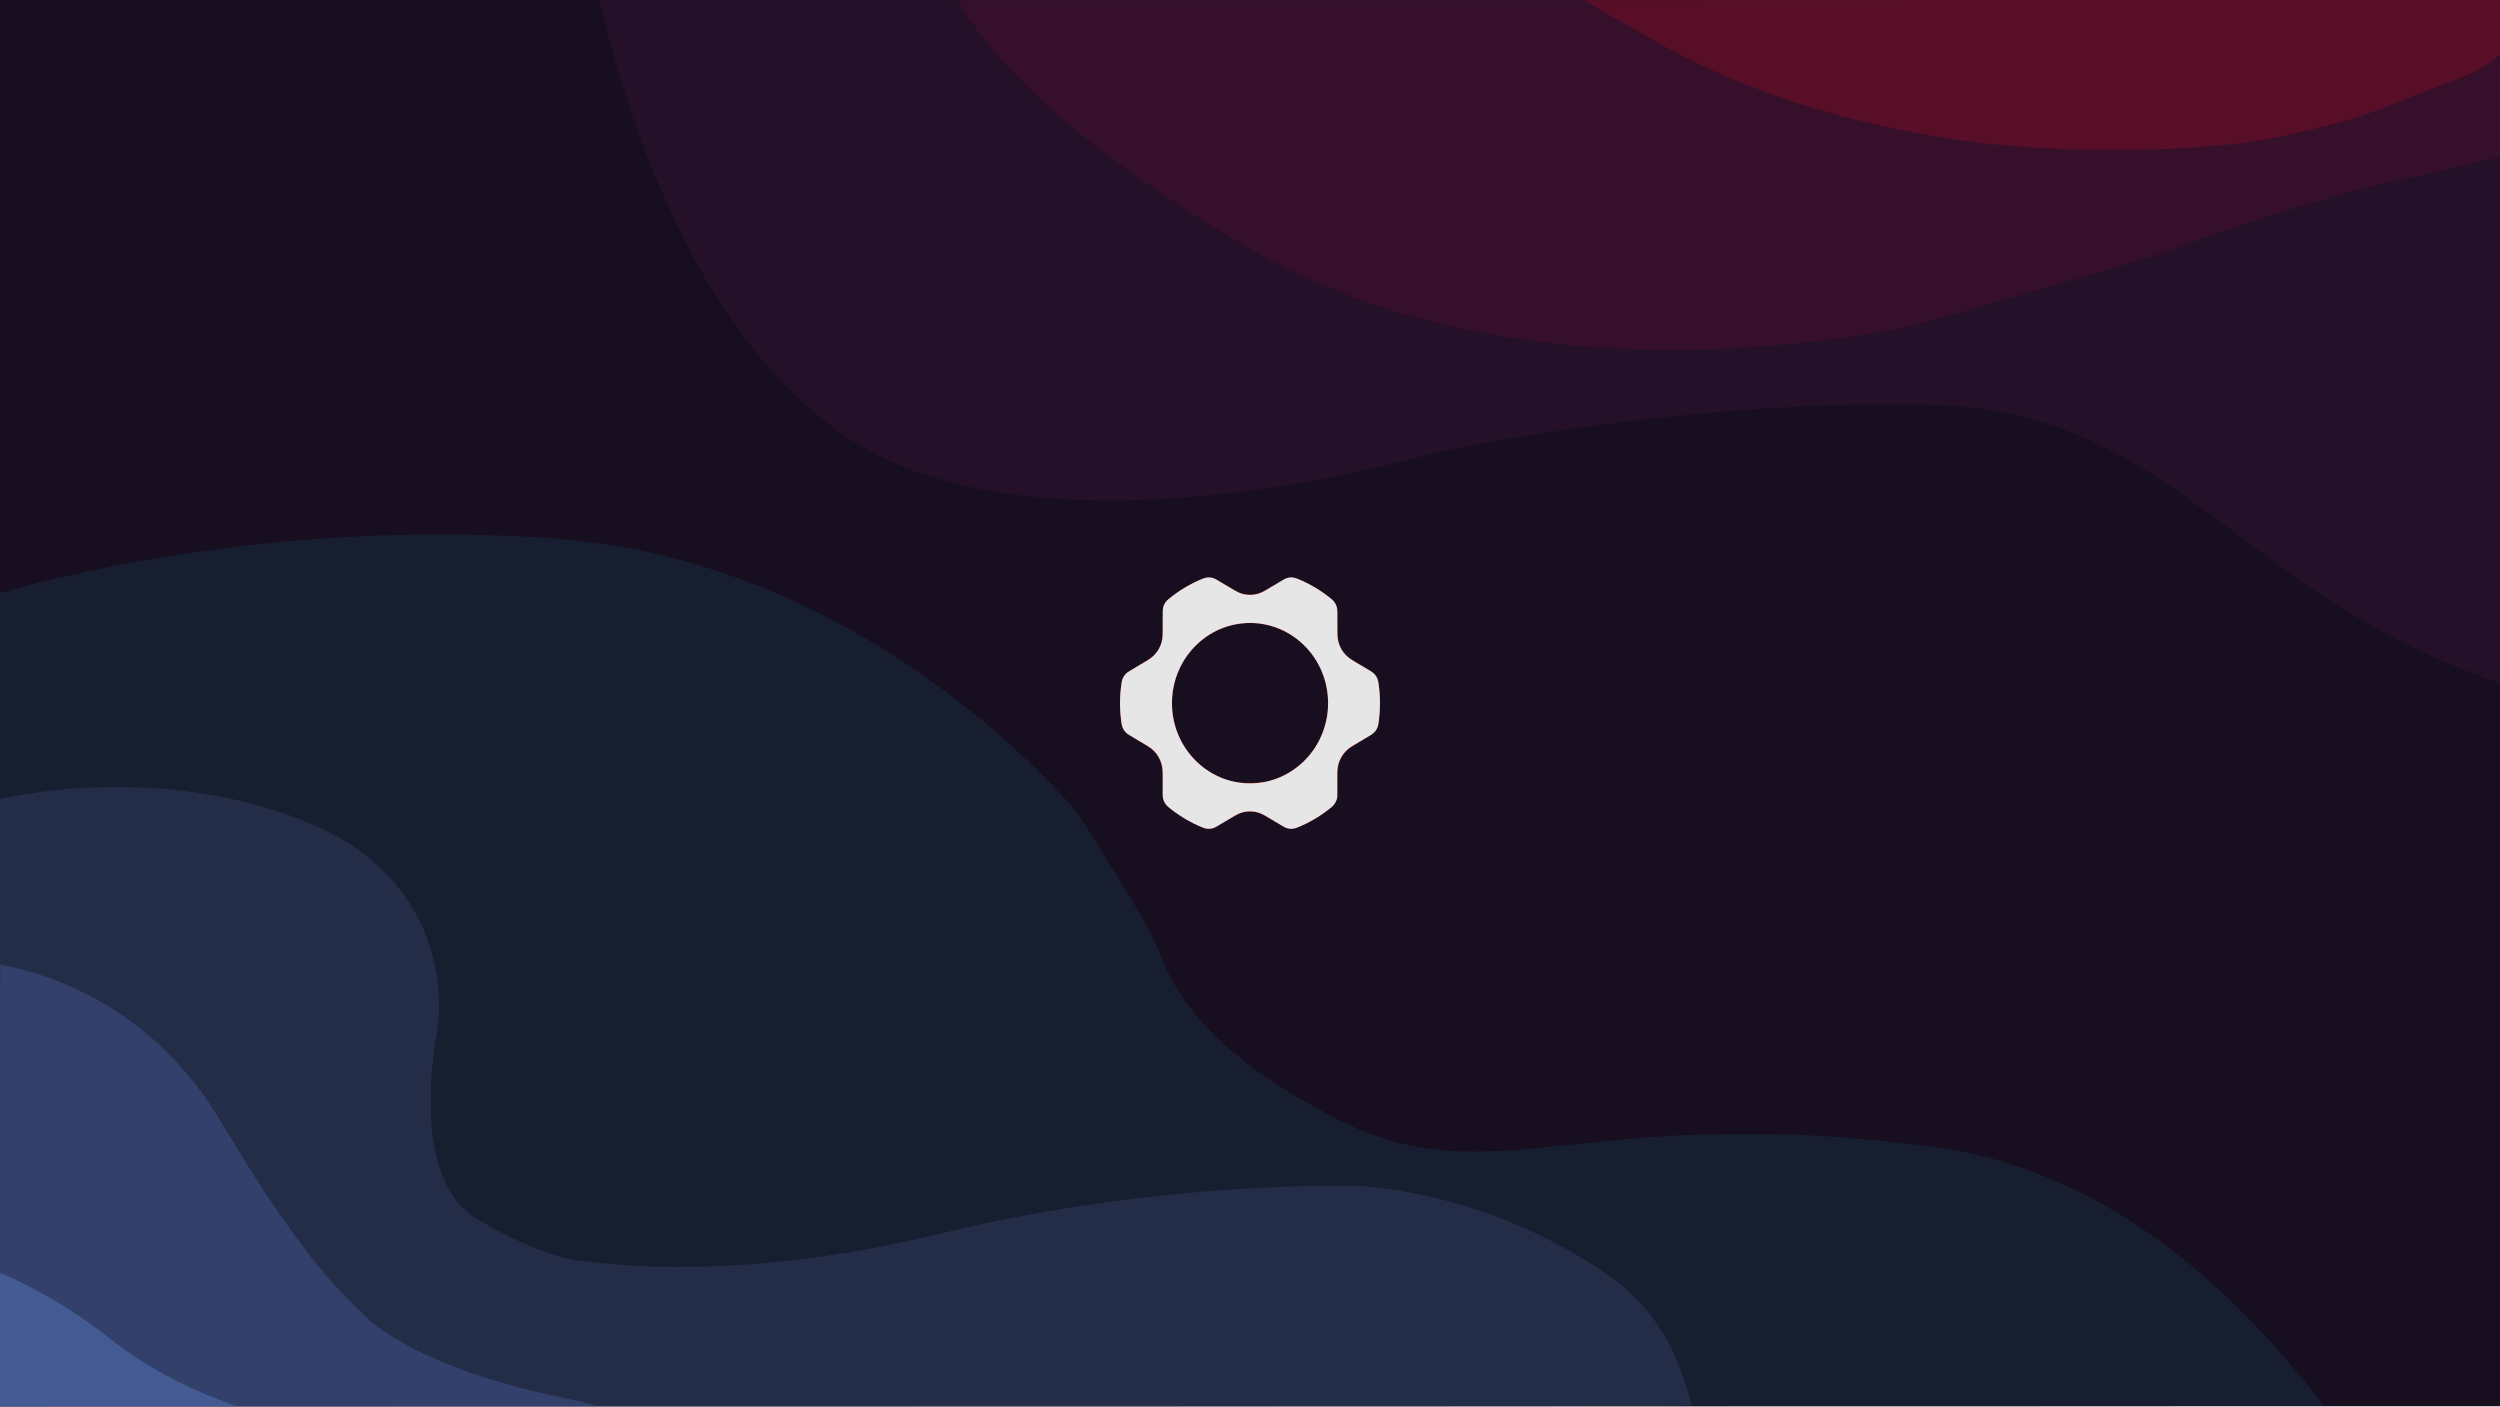
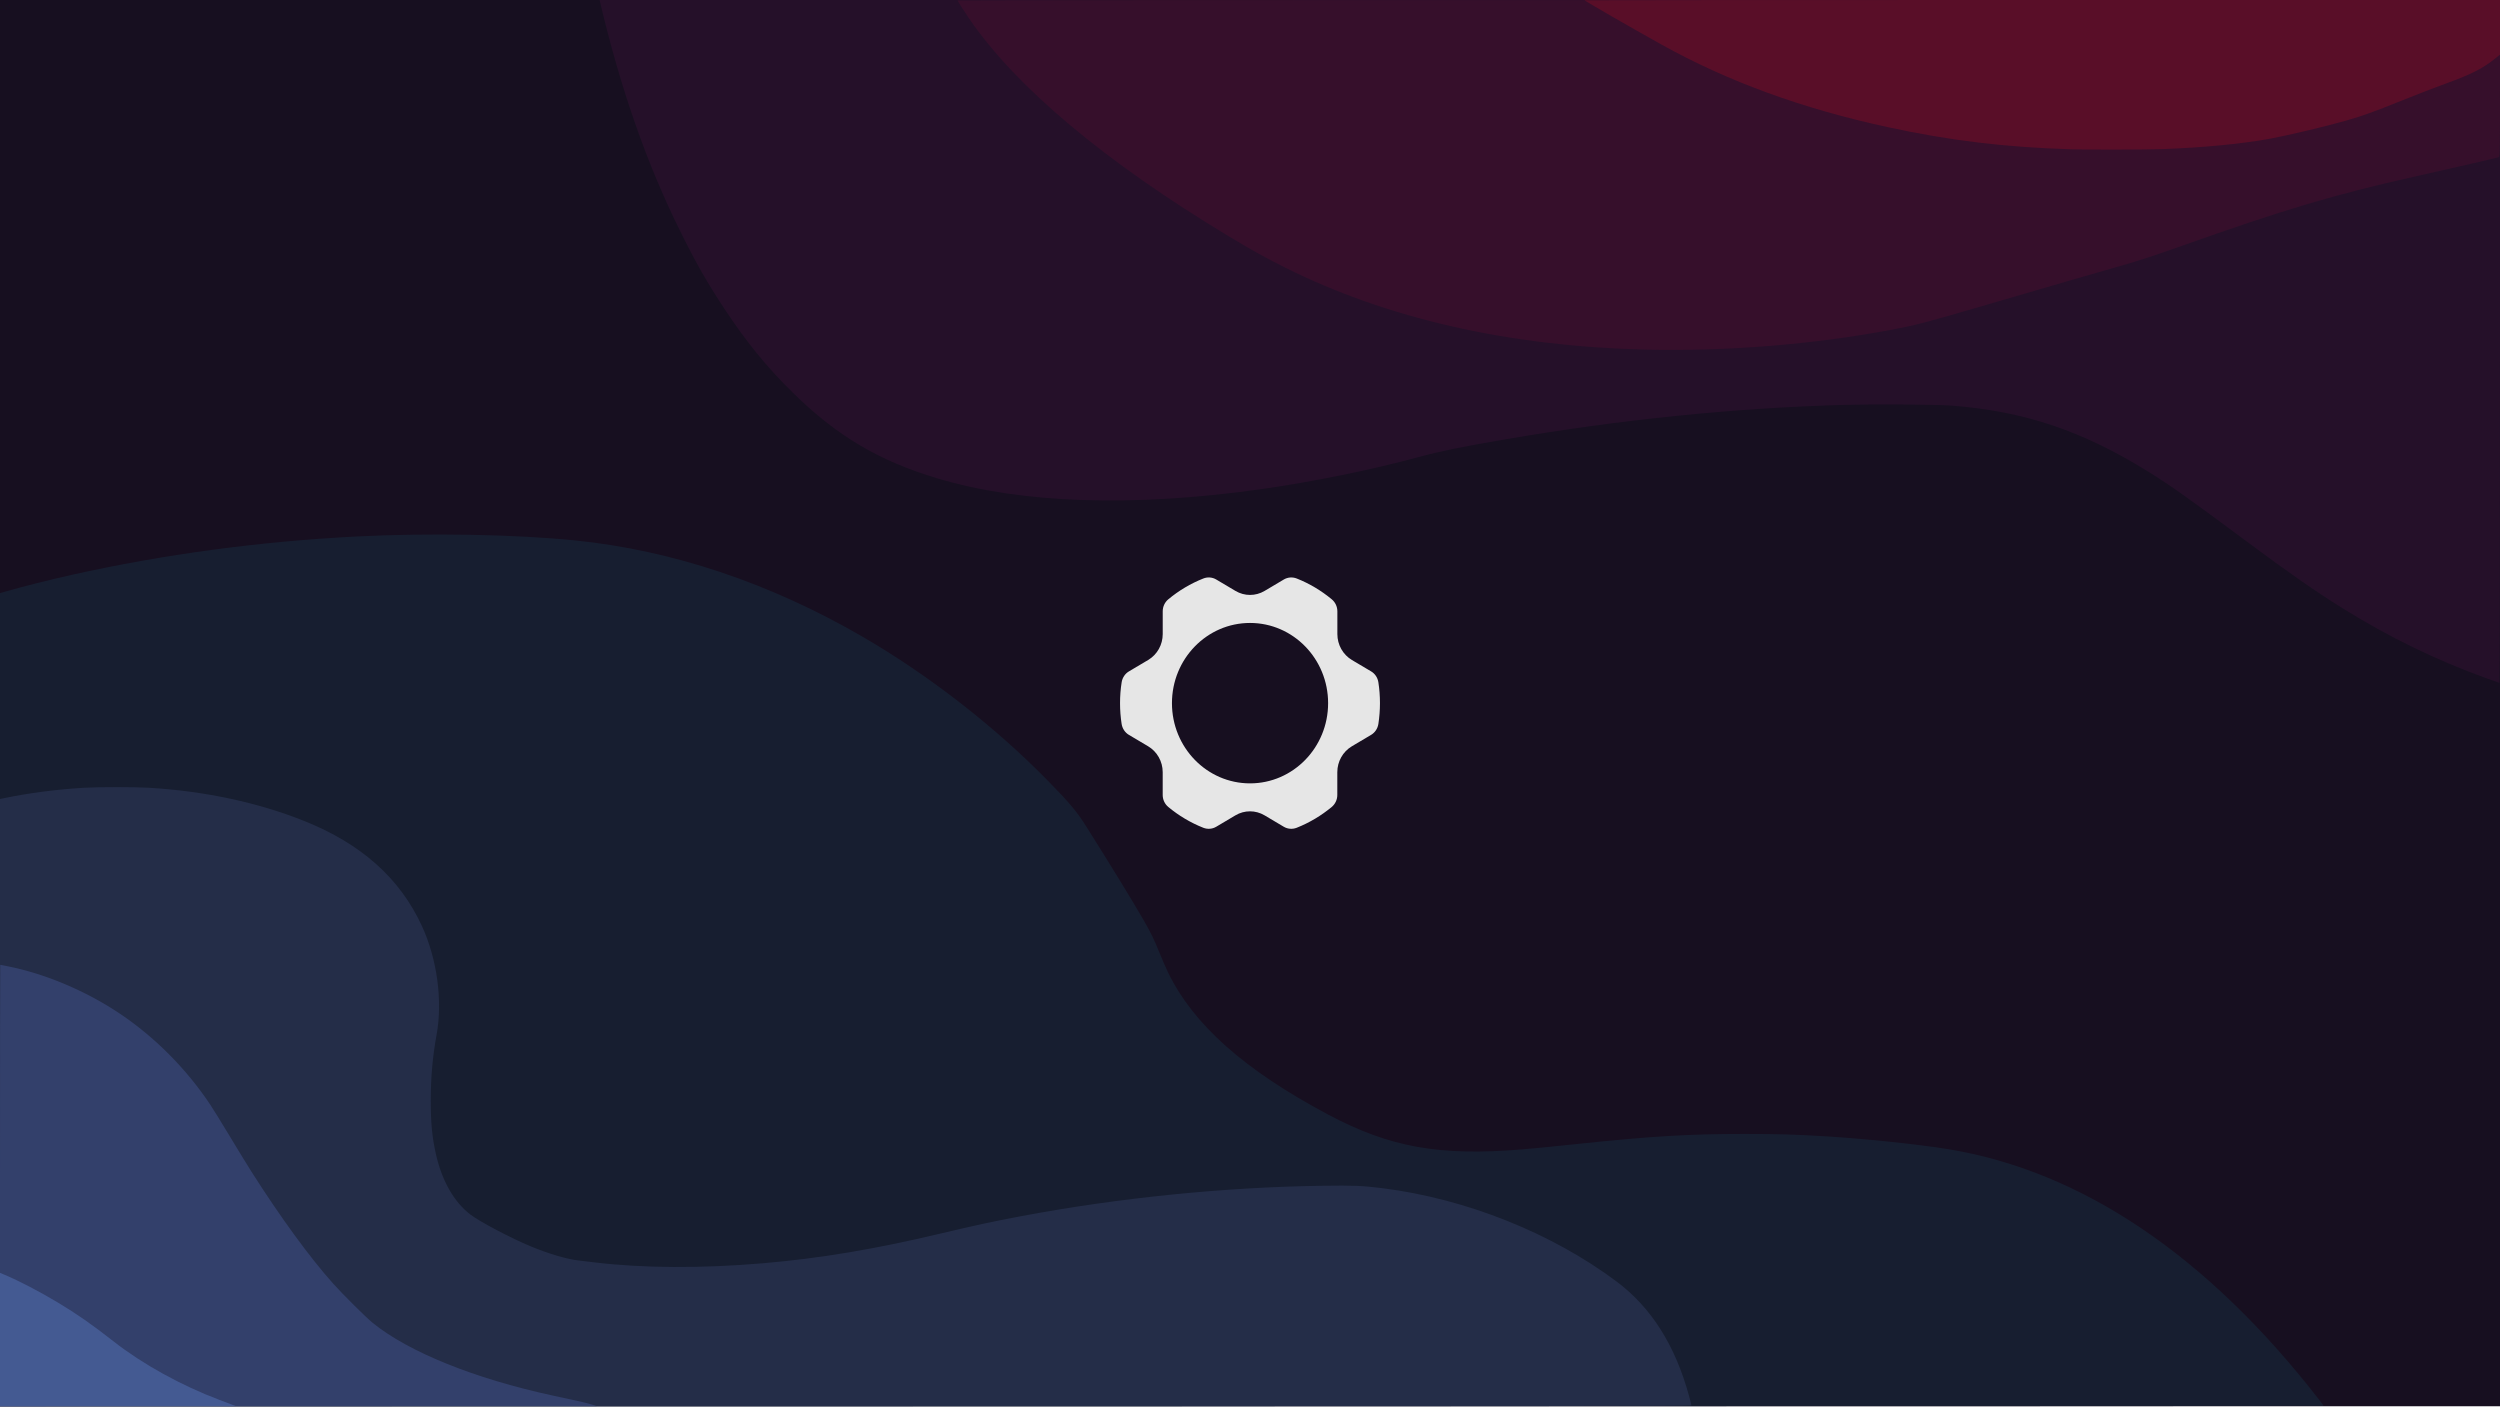
<svg xmlns="http://www.w3.org/2000/svg" xml:space="preserve" width="3840" height="2160">
  <path fill="#170f20" d="M0 0h3840v2160H0z" />
  <path fill="#171e30" d="M548 824.02c-148.956 7.59-296.662 27.465-437.5 58.87-34.233 7.634-79.786 19.138-103.75 26.204L0 911.084V2160h1784.5c981.475 0 1784.5-.274 1784.5-.607 0-.334-3.016-4.497-6.703-9.25-171.28-220.856-364.345-351.314-569.797-385.028-44.225-7.257-125.474-15.811-186-19.582-48.392-3.015-74.137-3.78-126.5-3.79-85.756-.01-142.53 3.376-256 15.267-47.811 5.01-64.323 6.631-86 8.441-126.966 10.602-203.553-3.159-298.219-53.582-128.384-68.383-206.763-138.02-245.666-218.266-3.227-6.657-9.127-20.203-13.11-30.103-8.31-20.657-13.03-30.372-24.3-50-16.047-27.95-52.966-88.24-87.75-143.297-15.207-24.07-25.525-36.4-59.455-71.059-81.57-83.319-183.902-162.803-285-221.363-142.48-82.53-292.173-132.617-441.5-147.726-91.422-9.25-224.775-11.652-335-6.035" />
  <path fill="#251029" d="M3818.5 1041.62c-77.61-28.144-148.701-62.783-220.5-107.44-40.609-25.257-82.913-54.711-146-101.653-88.242-65.66-116.84-85.973-151-107.26-102.102-63.625-192.312-93.931-304.5-102.298-23.408-1.746-118.942-2.367-164.5-1.07-168.212 4.788-341.523 22.399-518.5 52.686-67.599 11.568-101.378 18.466-134 27.362-71.973 19.627-163.208 38.202-243 49.473-196.491 27.757-367.053 22.105-496-16.435-90.495-27.048-154.935-65.204-222.853-131.956-39.605-38.924-70.563-76.833-104.145-127.529-27.08-40.88-43.626-69.866-68.502-120-51.703-104.203-91.944-219.296-123.508-353.25l-.53-2.25H3840v524.5c0 288.475-.337 524.471-.75 524.436-.412-.035-9.75-3.327-20.75-7.316" />
  <path fill="#242d48" d="M0 1693.639v-466.362l5.75-1.203c38.012-7.95 80.759-13.528 122.961-16.046 21.935-1.31 78.822-1.32 100.289-.018 85.836 5.204 166.915 22.549 238 50.914 87.956 35.098 147.282 88.022 181.122 161.576 23.38 50.818 31.993 114.864 22.459 167-6.132 33.53-8.915 64.99-8.934 101-.02 34.655 2.023 55.914 7.882 82.036 9.21 41.064 27.776 73.699 52.855 92.908 14.542 11.138 62.648 36.502 93.04 49.056 27.378 11.308 54.716 19.413 72.576 21.516 4.675.55 15.925 1.897 25 2.993 74.158 8.953 164.15 9.456 258 1.441 87.862-7.503 171.484-21.438 272-45.326 54.836-13.032 81.419-18.768 125.5-27.082 149.376-28.172 312.747-44.652 463-46.707 48.37-.661 61.02-.144 92 3.76 127.794 16.103 259.597 68.6 359.212 143.07 53.612 40.08 90.382 98.103 111.741 176.325 1.95 7.145 3.547 13.557 3.547 14.25 0 1.013-255.09 1.26-1299 1.26H0Z" />
  <path fill="#360f2b" d="M2526.5 536.975c-209.04-5.081-396.408-47.816-552.765-126.074-30.272-15.151-50.502-26.397-86.735-48.213C1697.438 248.551 1560.633 133.81 1488.55 28.5 1479.784 15.696 1471 1.762 1471 .666 1471 .3 2004.025 0 2655.5 0H3840v120.433c0 113.83-.096 120.461-1.75 120.961-5.51 1.667-67.524 15.974-128.75 29.704-125.353 28.11-199.116 50.11-364 108.562-37.3 13.223-61.47 21.124-85.5 27.949-38.67 10.983-90.842 26.125-215 62.4-87.283 25.502-102.53 29.493-139 36.385-120.582 22.785-254.9 33.609-379.5 30.58" />
  <path fill="#33406b" d="M.393 1482C.177 1482 0 1634.55 0 1821v339l458.25-.098 458.25-.1-7.125-2.34c-3.919-1.287-14.494-3.936-23.5-5.889l-37.326-8.093c-120.074-26.036-220.978-66.81-276.217-111.62-9.795-7.945-45.598-43.501-60.346-59.93-35.728-39.798-81.64-102.726-126.324-173.144-5.833-9.192-20.565-33.267-32.738-53.5s-25.74-42.186-30.15-48.786c-36.74-54.99-85.075-103.609-138.774-139.59-52.265-35.02-114.686-61.33-172.857-72.857C5.446 1482.923.608 1482 .393 1482" />
-   <path fill="#c22619" d="M1983.596 887c-6.128 0-8.482 1.066-27.772 12.578-20.21 12.062-24.6 13.744-35.824 13.729-11.229-.015-14.923-1.428-35.342-13.516-9.263-5.484-18.362-10.605-20.218-11.38-4.792-2.003-11.51-1.748-17.653.67-22.203 8.734-51.987 28.3-57.594 37.837-2.687 4.571-2.694 4.636-3.285 30.582-.52 22.816-.843 26.686-2.646 31.605-4.996 13.633-10.442 18.96-33.229 32.502-9.643 5.731-19.187 12.162-21.209 14.29-4.901 5.157-6.496 11.026-7.926 29.156-1.323 16.793-.03 40.774 2.696 49.953 2.321 7.818 6.604 11.619 26.158 23.21 20.285 12.026 25.674 16.793 30.803 27.253 4.768 9.724 5.445 14.63 5.445 39.47 0 21.334.04 21.748 2.602 26.89 1.983 3.98 4.539 6.728 10.75 11.562 13.908 10.822 30.535 20.545 46.42 27.144 6.538 2.716 13.719 3.122 18.668 1.055 1.856-.776 10.955-5.897 20.218-11.381 20.42-12.088 24.113-13.5 35.342-13.516 11.225-.015 15.613 1.667 35.824 13.729 19.297 11.516 21.643 12.578 27.785 12.578 9.242 0 35.12-13.111 54.092-27.404 8.834-6.655 11.242-9.05 13.524-13.46l2.775-5.364v-21.75c0-24.912.676-29.826 5.432-39.522 5.079-10.355 10.617-15.246 30.779-27.184 19.678-11.65 23.916-15.453 26.22-23.525 4.843-16.958 3.946-63.322-1.425-73.738-2.921-5.665-7.411-9.155-25.506-19.815-31.508-18.56-35.441-25.901-35.492-66.238-.026-20.425-.144-21.752-2.371-26.535-2.542-5.458-7.027-9.617-20.137-18.672-18.108-12.508-39.725-22.793-47.904-22.793m-57.264 70.139a117.2 117.2 0 0 1 47.082 12.674c27.081 13.852 48.642 38.386 59.045 67.187 14.18 39.261 7.718 84.313-16.85 117.447-16.218 21.875-40.527 38.455-66.271 45.203-8.198 2.15-12.588 2.638-26.338 2.936-23.581.51-37.242-2.53-57-12.686-28.016-14.4-50.607-41.345-59.984-71.548-15.986-51.486 1.571-106.638 44.021-138.288 22.254-16.592 49.388-24.375 76.295-22.925" />
  <path fill="#590e28" d="M3137 0c-386.65 0-703 .185-703 .412 0 .959 70.425 41.543 118 68.002 102.195 56.835 216.103 98.397 348 126.973 95.235 20.632 179.712 30.8 282 33.945 24.71.76 118.025.525 141-.353 62.926-2.407 121.783-8.154 164.5-16.065 27.994-5.184 86.9-19.238 117-27.914 25.717-7.413 40.15-12.616 84.451-30.453 22.302-8.98 53.149-20.897 68.549-26.483 39.008-14.149 55.978-22.824 75.75-38.722l6.75-5.428V0Z" />
  <path fill="#e6e6e6" d="m2106.064 1031.271-29.513-17.502c-13.817-8.223-22.357-23.382-22.357-39.782v-35.004c0-7.167-3.175-13.92-8.586-18.42-16.098-13.368-34.208-24.21-53.793-31.972-6.53-2.572-13.818-2.067-19.854 1.516l-29.557 17.548c-13.817 8.222-30.855 8.222-44.716 0l-29.558-17.548a22.42 22.42 0 0 0-19.854-1.516c-19.63 7.763-37.695 18.604-53.749 31.926-5.41 4.502-8.585 11.254-8.585 18.42v35.004c0 16.4-8.496 31.56-22.358 39.782l-29.513 17.502c-6.037 3.583-10.15 9.785-11.224 16.859-1.654 10.427-2.459 21.085-2.459 31.926s.805 21.498 2.415 31.88c1.073 7.074 5.187 13.322 11.223 16.905l29.513 17.501c13.818 8.223 22.358 23.382 22.358 39.782v35.004c0 7.165 3.175 13.918 8.586 18.42 16.053 13.321 34.162 24.163 53.748 31.927 6.529 2.572 13.818 2.067 19.855-1.517l29.556-17.548c13.817-8.222 30.854-8.222 44.716 0l29.557 17.548c6.036 3.584 13.37 4.089 19.854 1.517 19.586-7.764 37.695-18.606 53.749-31.926 5.41-4.503 8.586-11.256 8.586-18.42v-35.005c0-16.4 8.54-31.56 22.358-39.782l29.511-17.501c6.037-3.583 10.151-9.784 11.224-16.906a214 214 0 0 0 2.415-31.88c0-10.84-.805-21.498-2.415-31.879-1.029-7.075-5.098-13.276-11.133-16.859m-186.014 171.99c-66.225 0-119.928-55.172-119.928-123.203 0-68.033 53.703-123.203 119.928-123.203 66.223 0 119.927 55.17 119.927 123.203 0 68.031-53.704 123.202-119.927 123.202" />
  <path fill="#445a92" d="M0 2057.544V1955.09l7.25 3.061c22.561 9.528 53.192 25.493 81.75 42.609 28.92 17.333 52.298 33.648 85.5 59.67 44.479 34.862 103.824 67.658 162.5 89.805 7.975 3.01 16.975 6.41 20 7.554l5.5 2.082-181.25.065L0 2160Z" />
</svg>
